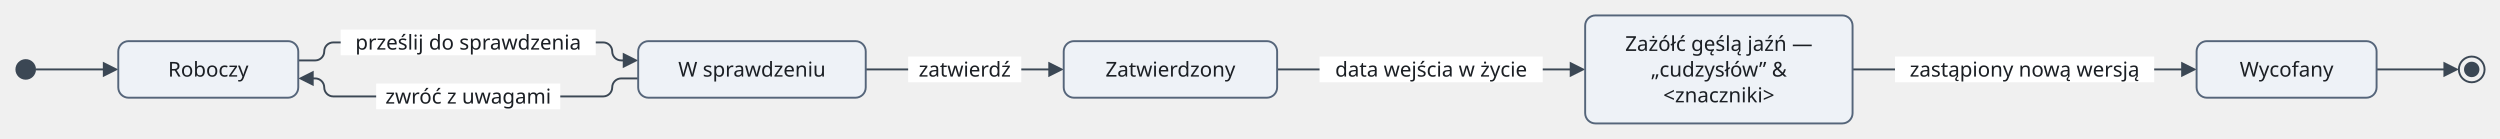
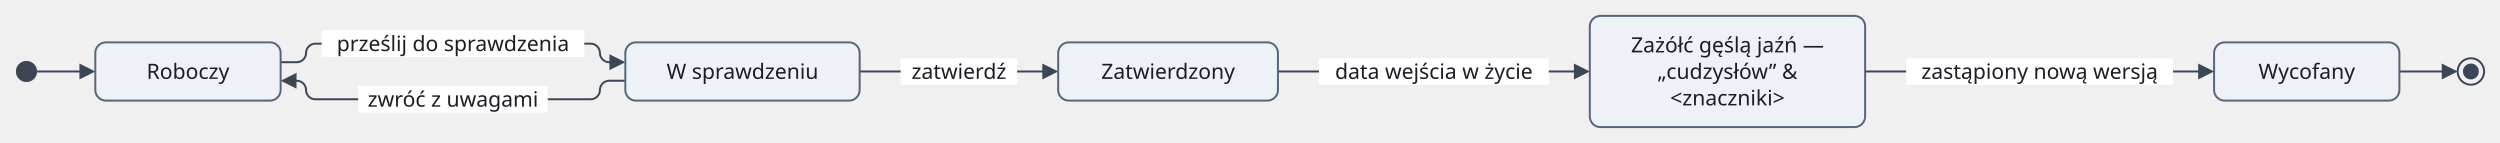
- <svg xmlns="http://www.w3.org/2000/svg" version="1.1" width="1944.6" height="108" viewBox="-12 -12 1944.6 108" role="img" font-family="Recursive, sans-serif" font-size="16">
-   <path class="edge" d="M16 42 L48 42 L71.6 42" fill="none" stroke="#3b4754" stroke-width="1.5" />
-   <path class="edge" d="M220 35 L233.2 35 C237.05 35 240.2 31.85 240.2 28 L240.2 28 C240.2 24.15 243.35 21 247.2 21 L252 21 L452.4 21 L457.2 21 C461.05 21 464.2 24.15 464.2 28 L464.2 28 C464.2 31.85 467.35 35 471.2 35 L476 35" fill="none" stroke="#3b4754" stroke-width="1.5" />
-   <path class="edge" d="M228.4 49 L233.2 49 C237.05 49 240.2 52.15 240.2 56 L240.2 56 C240.2 59.85 243.35 63 247.2 63 L252 63 L452.4 63 L457.2 63 C461.05 63 464.2 59.85 464.2 56 L464.2 56 C464.2 52.15 467.35 49 471.2 49 L484.4 49" fill="none" stroke="#3b4754" stroke-width="1.5" />
-   <path class="edge" d="M661.4 42 L693.4 42 L783.4 42 L807 42" fill="none" stroke="#3b4754" stroke-width="1.5" />
-   <path class="edge" d="M981.4 42 L1013.4 42 L1189 42 L1212.6 42" fill="none" stroke="#3b4754" stroke-width="1.5" />
-   <path class="edge" d="M1429 42 L1461 42 L1664.6 42 L1688.2 42" fill="none" stroke="#3b4754" stroke-width="1.5" />
-   <path class="edge" d="M1836.6 42 L1868.6 42 L1892.2 42" fill="none" stroke="#3b4754" stroke-width="1.5" />
-   <rect class="edge-label-background" x="253" y="11" width="198.4" height="20" fill="#ffffff" />
-   <rect class="edge-label-background" x="280.6" y="53" width="143.2" height="20" fill="#ffffff" />
-   <rect class="edge-label-background" x="694.4" y="32" width="88" height="20" fill="#ffffff" />
-   <rect class="edge-label-background" x="1014.4" y="32" width="173.6" height="20" fill="#ffffff" />
-   <rect class="edge-label-background" x="1462" y="32" width="201.6" height="20" fill="#ffffff" />
-   <polygon class="arrowhead" points="80,42 68,36 68,48" fill="#3b4754" />
-   <polygon class="arrowhead" points="484.4,35 472.4,29 472.4,41" fill="#3b4754" />
-   <polygon class="arrowhead" points="220,49 232,55 232,43" fill="#3b4754" />
-   <polygon class="arrowhead" points="815.4,42 803.4,36 803.4,48" fill="#3b4754" />
-   <polygon class="arrowhead" points="1221,42 1209,36 1209,48" fill="#3b4754" />
-   <polygon class="arrowhead" points="1696.6,42 1684.6,36 1684.6,48" fill="#3b4754" />
-   <polygon class="arrowhead" points="1900.6,42 1888.6,36 1888.6,48" fill="#3b4754" />
+ <svg xmlns="http://www.w3.org/2000/svg" version="1.1" width="1888.6" height="108" viewBox="-12 -12 1888.6 108" role="img" font-family="Recursive, sans-serif" font-size="16">
+   <path class="edge" d="M16 42 L51.6 42" fill="none" stroke="#3b4754" stroke-width="1.5" />
+   <path class="edge" d="M200 35 L212.2 35 C216.05 35 219.2 31.85 219.2 28 L219.2 28 C219.2 24.15 222.35 21 226.2 21 L230 21 L430.4 21 L434.2 21 C438.05 21 441.2 24.15 441.2 28 L441.2 28 C441.2 31.85 444.35 35 448.2 35 L452 35" fill="none" stroke="#3b4754" stroke-width="1.5" />
+   <path class="edge" d="M208.4 49 L212.2 49 C216.05 49 219.2 52.15 219.2 56 L219.2 56 C219.2 59.85 222.35 63 226.2 63 L230 63 L430.4 63 L434.2 63 C438.05 63 441.2 59.85 441.2 56 L441.2 56 C441.2 52.15 444.35 49 448.2 49 L460.4 49" fill="none" stroke="#3b4754" stroke-width="1.5" />
+   <path class="edge" d="M637.4 42 L667.4 42 L757.4 42 L779 42" fill="none" stroke="#3b4754" stroke-width="1.5" />
+   <path class="edge" d="M953.4 42 L983.4 42 L1159 42 L1180.6 42" fill="none" stroke="#3b4754" stroke-width="1.5" />
+   <path class="edge" d="M1397 42 L1427 42 L1630.6 42 L1652.2 42" fill="none" stroke="#3b4754" stroke-width="1.5" />
+   <path class="edge" d="M1800.6 42 L1836.2 42" fill="none" stroke="#3b4754" stroke-width="1.5" />
+   <rect class="edge-label-background" x="231" y="11" width="198.4" height="20" fill="#ffffff" />
+   <rect class="edge-label-background" x="258.6" y="53" width="143.2" height="20" fill="#ffffff" />
+   <rect class="edge-label-background" x="668.4" y="32" width="88" height="20" fill="#ffffff" />
+   <rect class="edge-label-background" x="984.4" y="32" width="173.6" height="20" fill="#ffffff" />
+   <rect class="edge-label-background" x="1428" y="32" width="201.6" height="20" fill="#ffffff" />
+   <polygon class="arrowhead" points="60,42 48,36 48,48" fill="#3b4754" />
+   <polygon class="arrowhead" points="460.4,35 448.4,29 448.4,41" fill="#3b4754" />
+   <polygon class="arrowhead" points="200,49 212,55 212,43" fill="#3b4754" />
+   <polygon class="arrowhead" points="787.4,42 775.4,36 775.4,48" fill="#3b4754" />
+   <polygon class="arrowhead" points="1189,42 1177,36 1177,48" fill="#3b4754" />
+   <polygon class="arrowhead" points="1660.6,42 1648.6,36 1648.6,48" fill="#3b4754" />
+   <polygon class="arrowhead" points="1844.6,42 1832.6,36 1832.6,48" fill="#3b4754" />
  <circle class="node" cx="8" cy="42" r="8" fill="#3b4754" />
-   <rect class="node" x="80" y="20" width="140" height="44" rx="8" fill="#eef2f7" stroke="#55657a" stroke-width="1.5" />
-   <rect class="node" x="484.4" y="20" width="177" height="44" rx="8" fill="#eef2f7" stroke="#55657a" stroke-width="1.5" />
-   <rect class="node" x="815.4" y="20" width="166" height="44" rx="8" fill="#eef2f7" stroke="#55657a" stroke-width="1.5" />
-   <rect class="node" x="1221" y="0" width="208" height="84" rx="8" fill="#eef2f7" stroke="#55657a" stroke-width="1.5" />
-   <rect class="node" x="1696.6" y="20" width="140" height="44" rx="8" fill="#eef2f7" stroke="#55657a" stroke-width="1.5" />
-   <circle class="node" cx="1910.6" cy="42" r="10" fill="none" stroke="#3b4754" stroke-width="1.5" />
-   <circle class="node-detail" cx="1910.6" cy="42" r="6" fill="#3b4754" />
-   <text class="node-label" x="150" y="47.6" text-anchor="middle" fill="#1b1f24">Roboczy</text>
-   <text class="node-label" x="572.9" y="47.6" text-anchor="middle" fill="#1b1f24">W sprawdzeniu</text>
-   <text class="node-label" x="898.4" y="47.6" text-anchor="middle" fill="#1b1f24">Zatwierdzony</text>
-   <text class="node-label" x="1325" y="27.6" text-anchor="middle" fill="#1b1f24">Zażółć gęślą jaźń —</text>
-   <text class="node-label" x="1325" y="47.6" text-anchor="middle" fill="#1b1f24">„cudzysłów” &amp;</text>
-   <text class="node-label" x="1325" y="67.6" text-anchor="middle" fill="#1b1f24">&lt;znaczniki&gt;</text>
-   <text class="node-label" x="1766.6" y="47.6" text-anchor="middle" fill="#1b1f24">Wycofany</text>
-   <text class="edge-label" x="352.2" y="26.6" text-anchor="middle" fill="#1b1f24">prześlij do sprawdzenia</text>
-   <text class="edge-label" x="352.2" y="68.6" text-anchor="middle" fill="#1b1f24">zwróć z uwagami</text>
-   <text class="edge-label" x="738.4" y="47.6" text-anchor="middle" fill="#1b1f24">zatwierdź</text>
-   <text class="edge-label" x="1101.2" y="47.6" text-anchor="middle" fill="#1b1f24">data wejścia w życie</text>
-   <text class="edge-label" x="1562.8" y="47.6" text-anchor="middle" fill="#1b1f24">zastąpiony nową wersją</text>
+   <rect class="node" x="60" y="20" width="140" height="44" rx="8" fill="#eef2f7" stroke="#55657a" stroke-width="1.5" />
+   <rect class="node" x="460.4" y="20" width="177" height="44" rx="8" fill="#eef2f7" stroke="#55657a" stroke-width="1.5" />
+   <rect class="node" x="787.4" y="20" width="166" height="44" rx="8" fill="#eef2f7" stroke="#55657a" stroke-width="1.5" />
+   <rect class="node" x="1189" y="0" width="208" height="84" rx="8" fill="#eef2f7" stroke="#55657a" stroke-width="1.5" />
+   <rect class="node" x="1660.6" y="20" width="140" height="44" rx="8" fill="#eef2f7" stroke="#55657a" stroke-width="1.5" />
+   <circle class="node" cx="1854.6" cy="42" r="10" fill="none" stroke="#3b4754" stroke-width="1.5" />
+   <circle class="node-detail" cx="1854.6" cy="42" r="6" fill="#3b4754" />
+   <text class="node-label" x="130" y="47.6" text-anchor="middle" fill="#1b1f24">Roboczy</text>
+   <text class="node-label" x="548.9" y="47.6" text-anchor="middle" fill="#1b1f24">W sprawdzeniu</text>
+   <text class="node-label" x="870.4" y="47.6" text-anchor="middle" fill="#1b1f24">Zatwierdzony</text>
+   <text class="node-label" x="1293" y="27.6" text-anchor="middle" fill="#1b1f24">Zażółć gęślą jaźń —</text>
+   <text class="node-label" x="1293" y="47.6" text-anchor="middle" fill="#1b1f24">„cudzysłów” &amp;</text>
+   <text class="node-label" x="1293" y="67.6" text-anchor="middle" fill="#1b1f24">&lt;znaczniki&gt;</text>
+   <text class="node-label" x="1730.6" y="47.6" text-anchor="middle" fill="#1b1f24">Wycofany</text>
+   <text class="edge-label" x="330.2" y="26.6" text-anchor="middle" fill="#1b1f24">prześlij do sprawdzenia</text>
+   <text class="edge-label" x="330.2" y="68.6" text-anchor="middle" fill="#1b1f24">zwróć z uwagami</text>
+   <text class="edge-label" x="712.4" y="47.6" text-anchor="middle" fill="#1b1f24">zatwierdź</text>
+   <text class="edge-label" x="1071.2" y="47.6" text-anchor="middle" fill="#1b1f24">data wejścia w życie</text>
+   <text class="edge-label" x="1528.8" y="47.6" text-anchor="middle" fill="#1b1f24">zastąpiony nową wersją</text>
</svg>
